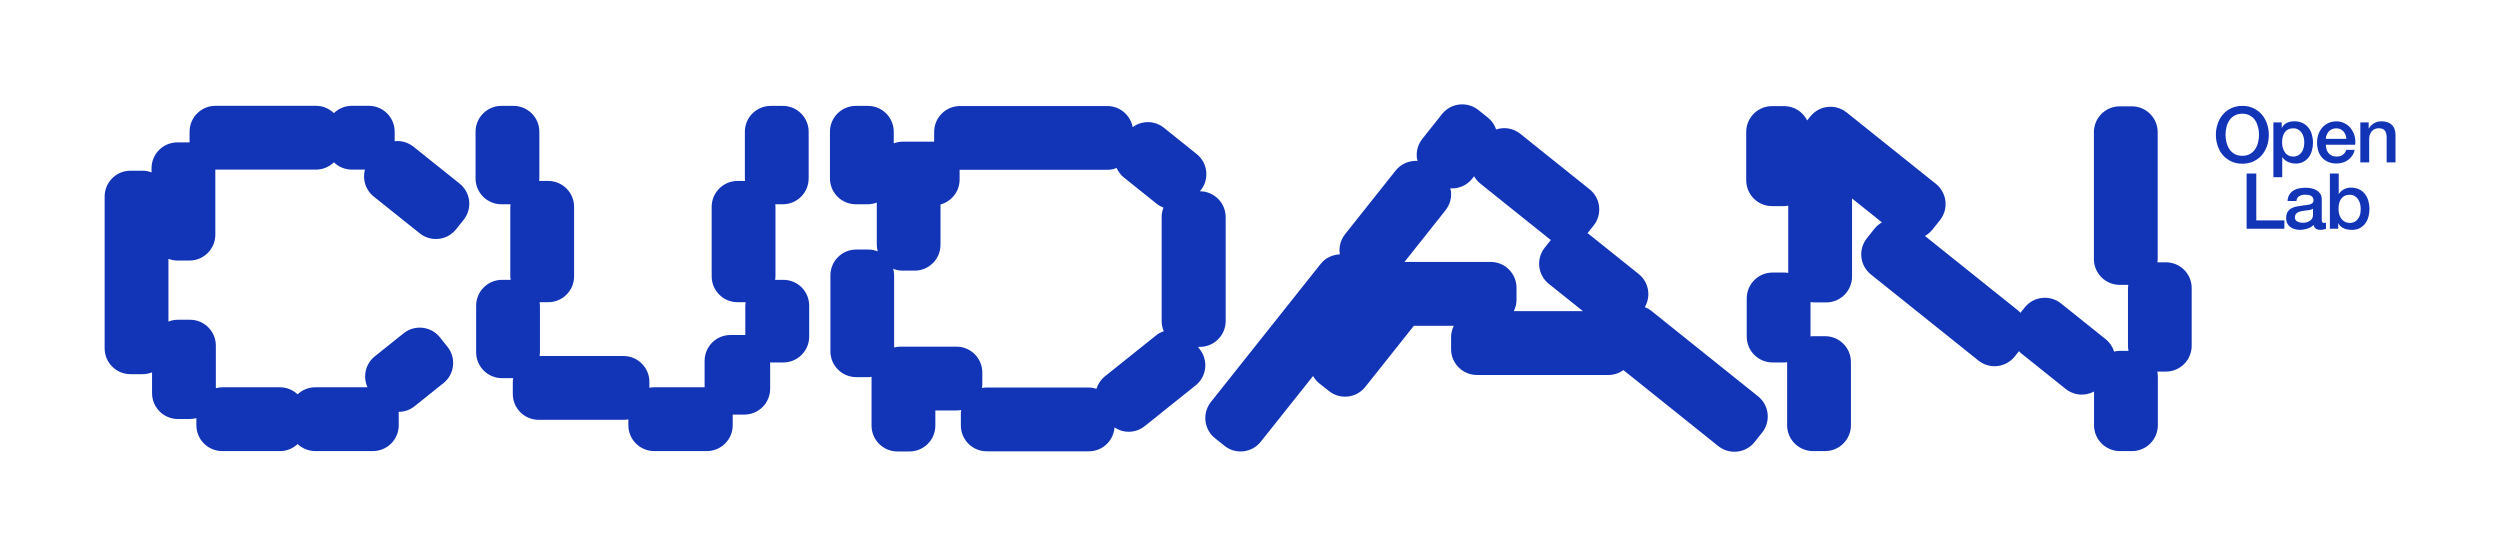
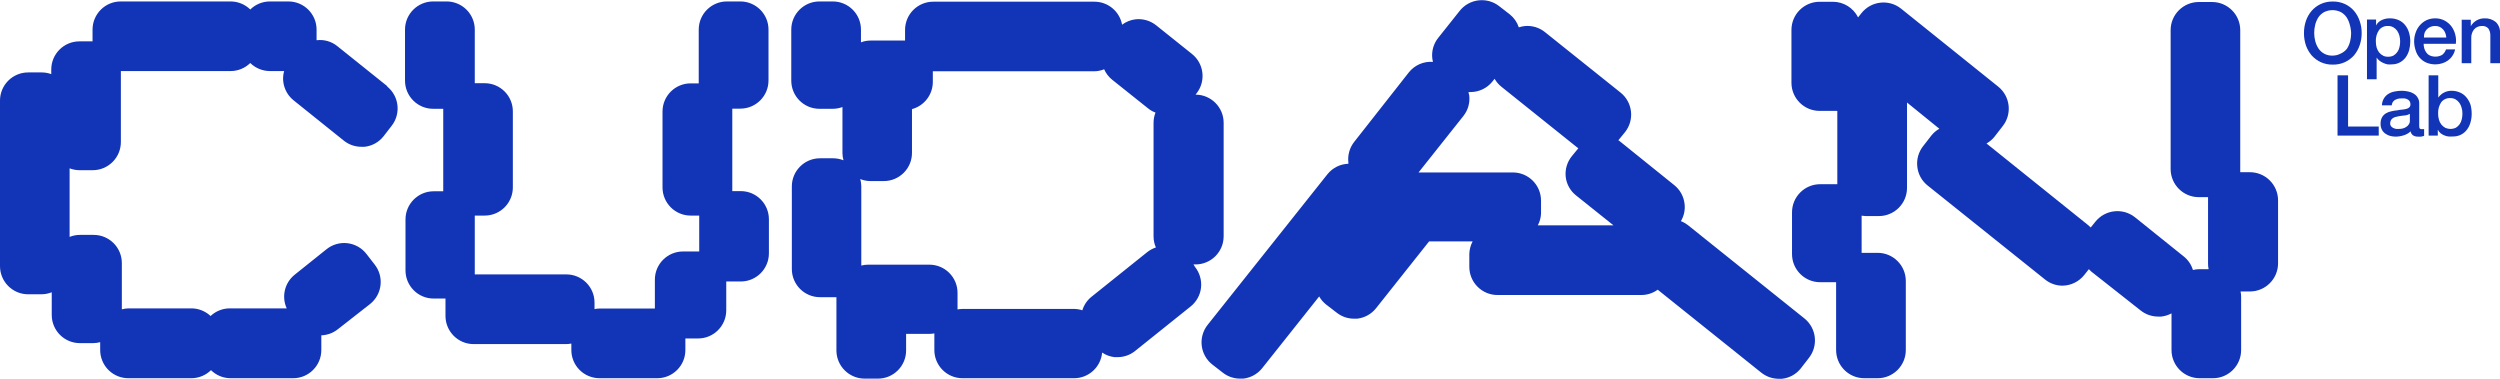
- <svg xmlns="http://www.w3.org/2000/svg" version="1.1" id="Layer_1" x="0px" y="0px" viewBox="0 0 339.02 75.43" style="enable-background:new 0 0 339.02 75.43;" xml:space="preserve">
-   <style type="text/css">
- 	.st0{fill:#1234B7;}
- </style>
-   <path class="st0" d="M109.73,41.44v4.21c0,1.93-1.57,3.5-3.5,3.5h-1.65c-0.05,0-0.09-0.01-0.14-0.01v3.58c0,1.93-1.57,3.5-3.5,3.5  h-1.58v1.45c0,1.93-1.57,3.5-3.5,3.5h-7.15c-1.93,0-3.5-1.57-3.5-3.5v-0.8c-0.21,0.04-0.42,0.06-0.63,0.06H73.04  c-1.93,0-3.5-1.57-3.5-3.5v-1.65c0-0.17,0.03-0.34,0.05-0.5h-1.52c-1.93,0-3.5-1.57-3.5-3.5v-6.33c0-1.93,1.57-3.5,3.5-3.5h1.18  c-0.02-0.15-0.05-0.31-0.05-0.47v-9.44c0-0.12,0.02-0.23,0.03-0.34h-1.24c-1.93,0-3.5-1.57-3.5-3.5v-6.34c0-1.93,1.57-3.5,3.5-3.5  h1.65c1.93,0,3.5,1.57,3.5,3.5v6.34c0,0.12-0.02,0.23-0.03,0.34h1.24c1.93,0,3.5,1.57,3.5,3.5v9.44c0,1.93-1.57,3.5-3.5,3.5h-1.18  c0.02,0.15,0.05,0.31,0.05,0.47v6.33c0,0.17-0.03,0.34-0.05,0.5h11.39c1.93,0,3.5,1.57,3.5,3.5v0.8c0.21-0.04,0.42-0.06,0.63-0.06  h6.86v-3.59c0-1.93,1.57-3.5,3.5-3.5h1.88c0.05,0,0.09,0.01,0.14,0.01v-3.99c0-0.16,0.03-0.31,0.05-0.47h-1.11  c-1.93,0-3.5-1.57-3.5-3.5v-9.44c0-1.93,1.57-3.5,3.5-3.5h1.03c-0.01-0.11-0.03-0.22-0.03-0.34v-6.34c0-1.93,1.57-3.5,3.5-3.5h1.65  c1.93,0,3.5,1.57,3.5,3.5v6.34c0,1.93-1.57,3.5-3.5,3.5h-1.03c0.01,0.11,0.03,0.22,0.03,0.34v9.44c0,0.16-0.03,0.31-0.05,0.47h1.11  C108.16,37.94,109.73,39.51,109.73,41.44z M238.96,58.66L238.96,58.66l-1.03,1.29c-0.58,0.73-1.42,1.19-2.35,1.29  c-0.13,0.01-0.26,0.02-0.39,0.02c-0.79,0-1.55-0.27-2.18-0.77l-12.86-10.3c-0.57,0.41-1.27,0.66-2.03,0.66h-17.84  c-1.93,0-3.5-1.57-3.5-3.5V45.7c0-0.55,0.14-1.06,0.36-1.52h-5.41l-6.59,8.29c-0.58,0.73-1.41,1.19-2.34,1.3  c-0.14,0.02-0.27,0.02-0.4,0.02c-0.79,0-1.55-0.26-2.17-0.76L178.92,52c-0.36-0.29-0.64-0.63-0.86-1.01l-7.09,8.91  c-0.58,0.73-1.41,1.19-2.34,1.3c-0.14,0.02-0.27,0.02-0.4,0.02c-0.79,0-1.55-0.26-2.17-0.76l-1.29-1.03  c-1.51-1.2-1.76-3.41-0.56-4.92l14.88-18.72c0.66-0.83,1.62-1.26,2.61-1.3c-0.01-0.05-0.03-0.1-0.03-0.16  c-0.11-0.93,0.16-1.84,0.74-2.58l6.85-8.62c0.74-0.93,1.87-1.38,2.97-1.31c-0.03-0.13-0.07-0.27-0.09-0.41  c-0.11-0.93,0.16-1.84,0.74-2.58l2.67-3.36c1.2-1.51,3.41-1.76,4.92-0.56l1.29,1.03c0.55,0.43,0.92,1,1.13,1.62  c0.23-0.08,0.47-0.13,0.71-0.16c0.93-0.1,1.84,0.16,2.57,0.75l9.39,7.52c0.73,0.58,1.19,1.42,1.29,2.35  c0.1,0.93-0.16,1.84-0.75,2.57l-0.82,1.03c0.05,0.04,0.11,0.06,0.16,0.11l6.78,5.43c0.73,0.58,1.19,1.42,1.29,2.35  c0.08,0.76-0.09,1.49-0.46,2.14c0.31,0.12,0.61,0.28,0.88,0.5l14.47,11.59C239.92,54.94,240.16,57.15,238.96,58.66z M214.67,42.2  l-4.64-3.71c-0.73-0.58-1.19-1.42-1.29-2.35c-0.1-0.93,0.16-1.84,0.75-2.57l0.82-1.03c-0.05-0.04-0.11-0.07-0.16-0.11l-9.39-7.52  c-0.35-0.28-0.64-0.63-0.86-1.01l-0.26,0.33c-0.69,0.87-1.71,1.32-2.74,1.32c-0.08,0-0.15-0.01-0.23-0.02  c0.03,0.14,0.07,0.27,0.09,0.41c0.11,0.93-0.16,1.84-0.74,2.58l-5.56,7h11.69c1.93,0,3.5,1.57,3.5,3.5v1.65  c0,0.55-0.14,1.06-0.36,1.52H214.67z M62.32,24.89l-6.24-4.99c-0.73-0.58-1.64-0.85-2.56-0.75v-1.3c0-1.93-1.57-3.5-3.5-3.5h-2.31  c-0.95,0-1.8,0.38-2.43,0.99c-0.63-0.61-1.49-0.99-2.43-0.99H29.21c-1.93,0-3.5,1.57-3.5,3.5v1.46c0,0-0.01,0-0.01,0h-1.65  c-1.93,0-3.5,1.57-3.5,3.5v0.57c-0.38-0.14-0.78-0.23-1.21-0.23h-1.65c-1.93,0-3.5,1.57-3.5,3.5v20.59c0,1.93,1.57,3.5,3.5,3.5h1.65  c0.45,0,0.88-0.09,1.28-0.25v2.83c0,1.93,1.57,3.5,3.5,3.5h1.65c0.3,0,0.58-0.05,0.86-0.12v0.97c0,1.93,1.57,3.5,3.5,3.5h7.85  c0.92,0,1.75-0.36,2.38-0.95c0.63,0.58,1.46,0.95,2.38,0.95h7.83c1.93,0,3.5-1.57,3.5-3.5v-1.65c0-0.06-0.01-0.11-0.02-0.17  c0.77,0,1.54-0.25,2.18-0.77l3.91-3.13c0.73-0.58,1.19-1.42,1.29-2.35s-0.16-1.84-0.75-2.57l-1.03-1.29  c-1.21-1.51-3.41-1.75-4.92-0.54l-3.91,3.13c-1.28,1.02-1.64,2.77-0.98,4.19h-7.1c-0.92,0-1.75,0.36-2.38,0.95  c-0.63-0.58-1.46-0.95-2.38-0.95h-7.85c-0.3,0-0.58,0.05-0.86,0.12v-5.78c0-1.93-1.57-3.5-3.5-3.5h-1.65  c-0.45,0-0.88,0.09-1.28,0.25v-8.51c0.38,0.14,0.78,0.23,1.21,0.23h1.65c1.93,0,3.5-1.57,3.5-3.5V23c0,0,0.01,0,0.01,0h13.64  c0.95,0,1.8-0.38,2.43-0.99c0.63,0.61,1.49,0.99,2.43,0.99h1.78c-0.11,0.42-0.15,0.86-0.1,1.3c0.1,0.93,0.56,1.76,1.29,2.35  l6.24,4.99c0.63,0.5,1.39,0.77,2.18,0.77c0.13,0,0.26-0.01,0.39-0.02c0.93-0.1,1.76-0.56,2.35-1.29l1.03-1.29  c0.58-0.73,0.85-1.64,0.75-2.57C63.51,26.31,63.05,25.47,62.32,24.89z M162.68,47.34c0.58,0.73,0.85,1.64,0.75,2.57  c-0.1,0.93-0.56,1.76-1.29,2.35l-6.9,5.52c-0.63,0.5-1.39,0.77-2.18,0.77c-0.13,0-0.26-0.01-0.39-0.02  c-0.56-0.06-1.07-0.27-1.53-0.57c-0.14,1.81-1.63,3.24-3.47,3.24h-13.87c-1.93,0-3.5-1.57-3.5-3.5v-1.65c0-0.15,0.03-0.3,0.05-0.45  c-0.21,0.04-0.42,0.06-0.64,0.06h-2.87v2.06c0,1.93-1.57,3.5-3.5,3.5h-1.65c-1.93,0-3.5-1.57-3.5-3.5V51.1  c-0.14,0.02-0.28,0.04-0.43,0.04h-1.65c-1.93,0-3.5-1.57-3.5-3.5v-10.3c0-1.93,1.57-3.5,3.5-3.5h1.65c0.45,0,0.87,0.09,1.27,0.25  c-0.08-0.29-0.13-0.58-0.13-0.89v-5.73c-0.38,0.14-0.78,0.23-1.2,0.23h-1.65c-1.93,0-3.5-1.57-3.5-3.5v-6.34  c0-1.93,1.57-3.5,3.5-3.5h1.65c1.93,0,3.5,1.57,3.5,3.5v1.58c0.38-0.14,0.78-0.23,1.2-0.23h4.25c0.01,0,0.02,0,0.03,0v-1.33  c0-1.93,1.57-3.5,3.5-3.5h19.98c1.71,0,3.13,1.23,3.44,2.86c0.49-0.36,1.05-0.59,1.67-0.66c0.93-0.1,1.84,0.16,2.57,0.75l4.44,3.56  c0.73,0.58,1.19,1.42,1.29,2.35c0.1,0.93-0.16,1.84-0.75,2.57l-0.11,0.13c1.93,0,3.5,1.57,3.5,3.5v14.1c0,1.93-1.57,3.5-3.5,3.5  h-0.25L162.68,47.34z M157.82,44.92c-0.19-0.43-0.29-0.9-0.29-1.39v-14.1c0-0.45,0.09-0.87,0.25-1.27c-0.33-0.13-0.65-0.3-0.93-0.53  l-4.44-3.56c-0.44-0.35-0.76-0.8-0.99-1.29c-0.4,0.16-0.83,0.25-1.28,0.25h-19.98c-0.01,0-0.02,0-0.03,0v1.33  c0,1.61-1.11,2.96-2.59,3.37v5.47c0,1.93-1.57,3.5-3.5,3.5h-1.65c-0.45,0-0.87-0.09-1.27-0.25c0.08,0.29,0.13,0.58,0.13,0.89v9.78  c0.27-0.07,0.55-0.11,0.83-0.11h7.63c1.93,0,3.5,1.57,3.5,3.5v1.65c0,0.15-0.03,0.3-0.05,0.45c0.21-0.04,0.42-0.06,0.64-0.06h13.87  c0.36,0,0.69,0.07,1.02,0.17c0.2-0.64,0.59-1.24,1.15-1.69l6.9-5.52C157.05,45.24,157.43,45.05,157.82,44.92z M293.72,35.57h-1.16  c0.02-0.15,0.04-0.29,0.04-0.44V17.92c0-1.93-1.57-3.5-3.5-3.5h-1.65c-1.93,0-3.5,1.57-3.5,3.5v17.21c0,1.93,1.57,3.5,3.5,3.5h1.16  c-0.02,0.15-0.04,0.29-0.04,0.44v7.82c0,0.23,0.03,0.46,0.07,0.69h-1.16c-0.27,0-0.53,0.04-0.79,0.1c-0.2-0.66-0.6-1.25-1.15-1.69  l-6.05-4.84c-0.73-0.58-1.64-0.85-2.57-0.75c-0.93,0.1-1.76,0.56-2.35,1.29l-0.58,0.73c-0.09-0.09-0.18-0.19-0.28-0.28L261.04,32  c0.38-0.22,0.72-0.5,1-0.85l1.03-1.29c1.21-1.51,0.96-3.71-0.54-4.92l-12.11-9.69c-0.73-0.58-1.64-0.85-2.57-0.75  c-0.93,0.1-1.76,0.56-2.35,1.29l-0.43,0.54c-0.58-1.15-1.75-1.94-3.12-1.94h-1.65c-1.93,0-3.5,1.57-3.5,3.5v6.56  c0,1.93,1.57,3.5,3.5,3.5h1.65c0.19,0,0.37-0.03,0.55-0.06v9.12c-0.16-0.02-0.32-0.05-0.48-0.05h-1.65c-1.93,0-3.5,1.57-3.5,3.5  v5.19c0,1.93,1.57,3.5,3.5,3.5h1.65c0.11,0,0.22-0.02,0.33-0.03v8.55c0,1.93,1.57,3.5,3.5,3.5h1.65c1.93,0,3.5-1.57,3.5-3.5v-8.58  c0-1.93-1.57-3.5-3.5-3.5h-1.65c-0.11,0-0.22,0.02-0.33,0.03v-4.66c0.16,0.02,0.32,0.05,0.48,0.05h1.65c1.93,0,3.5-1.57,3.5-3.5  v-10.6l4.06,3.25c-0.38,0.21-0.72,0.49-1.01,0.85l-1.03,1.29c-0.58,0.73-0.85,1.64-0.75,2.57c0.1,0.93,0.56,1.76,1.29,2.35  l14.58,11.67c0.64,0.52,1.42,0.77,2.18,0.77c1.03,0,2.05-0.45,2.74-1.31l0.58-0.73c0.09,0.09,0.18,0.19,0.28,0.28l6.05,4.84  c0.63,0.5,1.39,0.77,2.18,0.77c0.13,0,0.26-0.01,0.39-0.02c0.45-0.05,0.89-0.19,1.28-0.4v4.58c0,1.93,1.57,3.5,3.5,3.5h1.65  c1.93,0,3.5-1.57,3.5-3.5v-6.59c0-0.23-0.03-0.46-0.07-0.69h1.16c1.93,0,3.5-1.57,3.5-3.5v-7.82  C297.22,37.14,295.65,35.57,293.72,35.57z M305.58,21.89c-0.44,0.21-0.95,0.31-1.5,0.31c-0.56,0-1.06-0.1-1.5-0.31  c-0.44-0.21-0.82-0.49-1.13-0.84s-0.54-0.77-0.71-1.25c-0.16-0.48-0.25-0.98-0.25-1.52c0-0.53,0.08-1.03,0.25-1.51  c0.16-0.48,0.4-0.89,0.71-1.25s0.68-0.64,1.13-0.85c0.44-0.21,0.95-0.31,1.5-0.31c0.56,0,1.06,0.1,1.5,0.31  c0.44,0.21,0.82,0.49,1.13,0.85s0.54,0.77,0.71,1.25c0.16,0.48,0.25,0.98,0.25,1.51c0,0.54-0.08,1.05-0.25,1.52  c-0.16,0.48-0.4,0.89-0.71,1.25S306.02,21.68,305.58,21.89z M305.81,20.24c0.18-0.27,0.32-0.58,0.4-0.92  c0.09-0.34,0.13-0.69,0.13-1.05s-0.04-0.71-0.13-1.05c-0.09-0.34-0.22-0.65-0.4-0.92c-0.18-0.27-0.42-0.48-0.71-0.64  s-0.63-0.24-1.03-0.24s-0.74,0.08-1.03,0.24s-0.53,0.38-0.71,0.64c-0.18,0.27-0.32,0.58-0.4,0.92c-0.09,0.34-0.13,0.69-0.13,1.05  s0.04,0.71,0.13,1.05c0.09,0.34,0.22,0.65,0.4,0.92c0.18,0.27,0.42,0.48,0.71,0.65c0.29,0.16,0.63,0.24,1.03,0.24  s0.74-0.08,1.03-0.24C305.4,20.73,305.63,20.51,305.81,20.24z M310.3,21.97c-0.16-0.07-0.31-0.16-0.45-0.27s-0.25-0.24-0.34-0.38  h-0.02v2.71h-1.2V16.6h1.13v0.73h0.02c0.17-0.31,0.4-0.54,0.7-0.68s0.63-0.2,0.98-0.2c0.43,0,0.8,0.08,1.12,0.23  c0.32,0.15,0.58,0.36,0.79,0.62c0.21,0.26,0.37,0.57,0.47,0.92c0.1,0.35,0.16,0.72,0.16,1.12c0,0.36-0.05,0.72-0.14,1.06  c-0.09,0.34-0.24,0.65-0.43,0.91s-0.44,0.47-0.73,0.63c-0.29,0.16-0.64,0.24-1.04,0.24c-0.17,0-0.35-0.02-0.52-0.05  C310.63,22.09,310.46,22.04,310.3,21.97z M310.33,21.08c0.19,0.1,0.4,0.15,0.65,0.15c0.27,0,0.5-0.06,0.69-0.17  c0.19-0.11,0.34-0.26,0.47-0.44c0.12-0.18,0.21-0.38,0.26-0.61c0.05-0.23,0.08-0.46,0.08-0.7c0-0.24-0.03-0.48-0.09-0.71  c-0.06-0.23-0.16-0.44-0.28-0.61s-0.28-0.32-0.47-0.43c-0.19-0.11-0.41-0.16-0.65-0.16c-0.5,0-0.88,0.17-1.14,0.52  s-0.38,0.81-0.38,1.39c0,0.27,0.03,0.53,0.1,0.76c0.07,0.23,0.17,0.44,0.3,0.6C309.98,20.85,310.14,20.98,310.33,21.08z   M316.85,22.17c-0.43,0-0.8-0.07-1.13-0.21c-0.33-0.14-0.61-0.34-0.83-0.59c-0.23-0.25-0.4-0.55-0.51-0.9s-0.17-0.73-0.17-1.15  c0-0.38,0.06-0.75,0.18-1.1c0.12-0.35,0.3-0.65,0.52-0.91s0.5-0.47,0.82-0.62c0.32-0.15,0.69-0.23,1.09-0.23  c0.43,0,0.81,0.09,1.15,0.27c0.34,0.18,0.62,0.41,0.84,0.71c0.22,0.29,0.39,0.63,0.49,1.01c0.1,0.38,0.13,0.77,0.08,1.18h-3.98  c0,0.21,0.03,0.41,0.09,0.61c0.06,0.2,0.15,0.37,0.27,0.51c0.12,0.15,0.27,0.26,0.45,0.35c0.18,0.09,0.4,0.13,0.65,0.13  c0.35,0,0.63-0.08,0.84-0.23c0.21-0.15,0.37-0.38,0.48-0.68h1.13c-0.06,0.29-0.17,0.56-0.33,0.79c-0.15,0.23-0.34,0.42-0.56,0.58  c-0.22,0.16-0.46,0.28-0.73,0.36C317.43,22.13,317.15,22.17,316.85,22.17z M315.4,18.83h2.79c-0.01-0.19-0.05-0.37-0.12-0.54  s-0.16-0.33-0.27-0.46c-0.12-0.13-0.26-0.23-0.42-0.31c-0.16-0.08-0.35-0.12-0.55-0.12c-0.21,0-0.4,0.04-0.57,0.11  c-0.17,0.07-0.32,0.17-0.44,0.3c-0.12,0.13-0.22,0.28-0.29,0.46C315.44,18.44,315.4,18.63,315.4,18.83z M324.33,16.91  c-0.34-0.31-0.81-0.46-1.41-0.46c-0.36,0-0.68,0.09-0.98,0.26s-0.53,0.41-0.71,0.71l-0.02-0.02v-0.8h-1.13v5.42h1.2v-3.2  c0-0.2,0.03-0.38,0.09-0.56s0.15-0.33,0.26-0.46s0.25-0.23,0.41-0.3c0.16-0.07,0.34-0.11,0.55-0.11c0.36,0,0.62,0.1,0.79,0.29  c0.17,0.19,0.26,0.5,0.27,0.93v3.41h1.2V18.3C324.85,17.68,324.67,17.22,324.33,16.91z M305.97,23.53h-1.31v7.49h5.12v-1.13h-3.81  V23.53z M315.25,30.22c0.05,0,0.1-0.01,0.17-0.02v0.83c-0.04,0.01-0.1,0.03-0.16,0.05c-0.07,0.02-0.13,0.03-0.2,0.05  c-0.07,0.01-0.14,0.02-0.21,0.03s-0.13,0.01-0.18,0.01c-0.24,0-0.45-0.05-0.61-0.15c-0.16-0.1-0.27-0.27-0.31-0.51  c-0.24,0.23-0.53,0.4-0.88,0.5c-0.35,0.1-0.68,0.16-1,0.16c-0.24,0-0.48-0.03-0.7-0.1c-0.22-0.07-0.42-0.16-0.59-0.29  c-0.17-0.13-0.31-0.29-0.41-0.49c-0.1-0.2-0.15-0.43-0.15-0.7c0-0.34,0.06-0.61,0.18-0.82c0.12-0.21,0.28-0.37,0.48-0.49  c0.2-0.12,0.42-0.2,0.67-0.26c0.25-0.05,0.5-0.09,0.75-0.12c0.22-0.04,0.42-0.07,0.62-0.09s0.37-0.05,0.52-0.09s0.27-0.11,0.36-0.19  s0.13-0.22,0.13-0.39c0-0.15-0.04-0.28-0.11-0.38c-0.07-0.1-0.16-0.17-0.27-0.23c-0.11-0.05-0.23-0.09-0.36-0.1  s-0.26-0.03-0.38-0.03c-0.34,0-0.61,0.07-0.83,0.21s-0.34,0.36-0.37,0.65h-1.2c0.02-0.35,0.1-0.64,0.25-0.87  c0.15-0.23,0.33-0.42,0.56-0.56c0.23-0.14,0.48-0.24,0.77-0.29c0.29-0.06,0.58-0.08,0.88-0.08c0.27,0,0.53,0.03,0.79,0.08  c0.26,0.06,0.49,0.15,0.7,0.27c0.21,0.13,0.37,0.29,0.5,0.49s0.19,0.44,0.19,0.73v2.79c0,0.15,0.02,0.25,0.06,0.31  c0.04,0.06,0.11,0.09,0.23,0.09C315.16,30.22,315.2,30.22,315.25,30.22z M313.65,28.3c-0.18,0.12-0.41,0.19-0.67,0.21  s-0.53,0.06-0.8,0.11c-0.13,0.02-0.25,0.05-0.37,0.09c-0.12,0.04-0.22,0.09-0.31,0.16c-0.09,0.07-0.16,0.15-0.22,0.26  c-0.05,0.11-0.08,0.24-0.08,0.39c0,0.13,0.04,0.25,0.12,0.34c0.08,0.09,0.17,0.16,0.28,0.21s0.23,0.09,0.36,0.11  s0.25,0.03,0.35,0.03c0.13,0,0.28-0.02,0.43-0.05c0.15-0.03,0.3-0.09,0.44-0.18c0.14-0.08,0.25-0.19,0.34-0.32  c0.09-0.13,0.14-0.29,0.14-0.48V28.3z M321.16,27.21c0.1,0.35,0.16,0.72,0.16,1.12c0,0.36-0.05,0.72-0.14,1.06  c-0.09,0.34-0.24,0.65-0.43,0.91s-0.44,0.47-0.73,0.63c-0.29,0.16-0.64,0.24-1.04,0.24c-0.18,0-0.37-0.01-0.55-0.04  c-0.19-0.02-0.36-0.07-0.53-0.14c-0.17-0.07-0.32-0.16-0.46-0.27s-0.25-0.26-0.34-0.44h-0.02v0.74h-1.13v-7.49h1.2v2.77h0.02  c0.08-0.13,0.19-0.25,0.3-0.36c0.12-0.1,0.25-0.19,0.39-0.27s0.29-0.13,0.45-0.17c0.16-0.04,0.31-0.06,0.47-0.06  c0.43,0,0.8,0.08,1.12,0.23c0.32,0.15,0.58,0.36,0.79,0.62C320.9,26.56,321.06,26.86,321.16,27.21z M320.13,28.32  c0-0.24-0.03-0.48-0.09-0.71c-0.06-0.23-0.16-0.44-0.28-0.61s-0.28-0.32-0.47-0.43c-0.19-0.11-0.41-0.16-0.65-0.16  c-0.5,0-0.88,0.17-1.14,0.52s-0.38,0.81-0.38,1.39c0,0.27,0.03,0.53,0.1,0.76c0.07,0.23,0.17,0.44,0.3,0.6  c0.13,0.17,0.29,0.3,0.48,0.4c0.19,0.1,0.4,0.15,0.65,0.15c0.27,0,0.5-0.06,0.69-0.17c0.19-0.11,0.34-0.26,0.47-0.44  c0.12-0.18,0.21-0.38,0.26-0.61C320.1,28.79,320.13,28.55,320.13,28.32z" />
+ <svg xmlns="http://www.w3.org/2000/svg" viewBox="0 0 310.67 47.09">
+   <defs>
+     <style>.cls-1{fill:#1234b7;}</style>
+   </defs>
+   <g id="Layer_2" data-name="Layer 2">
+     <g id="Layer_1-2" data-name="Layer 1">
+       <path class="cls-1" d="M95.55,27.27v4.21a3.5,3.5,0,0,1-3.5,3.5h-1.8v3.58a3.5,3.5,0,0,1-3.5,3.5H85.17V43.5a3.5,3.5,0,0,1-3.5,3.5H74.51A3.5,3.5,0,0,1,71,43.5v-.81a3.2,3.2,0,0,1-.63.07H58.86a3.5,3.5,0,0,1-3.5-3.5V37.6a4.23,4.23,0,0,1,0-.5H53.89a3.5,3.5,0,0,1-3.5-3.5V27.27a3.5,3.5,0,0,1,3.5-3.5h1.19a3.41,3.41,0,0,1,0-.46V13.86c0-.11,0-.22,0-.34H53.83a3.5,3.5,0,0,1-3.5-3.5V3.68a3.5,3.5,0,0,1,3.5-3.5h1.65A3.5,3.5,0,0,1,59,3.68V10c0,.12,0,.23,0,.34h1.23a3.5,3.5,0,0,1,3.5,3.5v9.45a3.5,3.5,0,0,1-3.5,3.5H59a3.41,3.41,0,0,1,0,.46V33.6a4,4,0,0,1,0,.5H70.38a3.5,3.5,0,0,1,3.5,3.5v.81a3.38,3.38,0,0,1,.63-.07h6.87V34.75a3.5,3.5,0,0,1,3.5-3.5h1.87l.14,0v-4a3.41,3.41,0,0,1,0-.46H85.83a3.5,3.5,0,0,1-3.5-3.5V13.86a3.5,3.5,0,0,1,3.5-3.5h1c0-.11,0-.22,0-.34V3.68a3.5,3.5,0,0,1,3.5-3.5H92a3.5,3.5,0,0,1,3.5,3.5V10a3.5,3.5,0,0,1-3.5,3.5H91c0,.12,0,.23,0,.34v9.45a3.41,3.41,0,0,1,0,.46h1.11A3.5,3.5,0,0,1,95.55,27.27ZM224.78,44.49h0l-1,1.29a3.44,3.44,0,0,1-2.34,1.29l-.4,0a3.49,3.49,0,0,1-2.18-.77L206,36a3.47,3.47,0,0,1-2,.66H186.09a3.5,3.5,0,0,1-3.5-3.5V31.53A3.54,3.54,0,0,1,183,30h-5.41L171,38.3a3.49,3.49,0,0,1-2.34,1.3,2.68,2.68,0,0,1-.4,0,3.44,3.44,0,0,1-2.17-.76l-1.3-1a3.55,3.55,0,0,1-.86-1l-7.08,8.91a3.51,3.51,0,0,1-2.34,1.3l-.41,0a3.46,3.46,0,0,1-2.17-.76l-1.29-1a3.5,3.5,0,0,1-.57-4.92l14.89-18.72a3.47,3.47,0,0,1,2.6-1.3.76.76,0,0,0,0-.16,3.49,3.49,0,0,1,.74-2.58L175.07,9a3.48,3.48,0,0,1,3-1.31,3,3,0,0,1-.08-.41,3.45,3.45,0,0,1,.73-2.57l2.68-3.37a3.51,3.51,0,0,1,4.92-.56l1.29,1a3.43,3.43,0,0,1,1.13,1.62,3.42,3.42,0,0,1,.72-.16A3.46,3.46,0,0,1,192,4l9.39,7.51a3.5,3.5,0,0,1,.54,4.92l-.82,1,.16.11L208.05,23a3.46,3.46,0,0,1,1.29,2.35,3.37,3.37,0,0,1-.46,2.13,3.5,3.5,0,0,1,.88.5l14.47,11.59A3.51,3.51,0,0,1,224.78,44.49ZM200.5,28l-4.64-3.71A3.44,3.44,0,0,1,194.57,22a3.48,3.48,0,0,1,.75-2.58l.82-1-.16-.11-9.39-7.52a3.45,3.45,0,0,1-.86-1l-.26.33a3.49,3.49,0,0,1-2.75,1.32l-.23,0c0,.14.07.27.09.42a3.45,3.45,0,0,1-.74,2.57l-5.56,7H188a3.5,3.5,0,0,1,3.5,3.5v1.65A3.38,3.38,0,0,1,191.1,28ZM48.14,10.72l-6.24-5A3.42,3.42,0,0,0,39.34,5V3.68a3.5,3.5,0,0,0-3.5-3.5H33.53a3.49,3.49,0,0,0-2.43,1,3.49,3.49,0,0,0-2.43-1H15a3.5,3.5,0,0,0-3.5,3.5V5.14H9.87a3.5,3.5,0,0,0-3.5,3.5v.57A3.53,3.53,0,0,0,5.15,9H3.5A3.5,3.5,0,0,0,0,12.48V33.07a3.5,3.5,0,0,0,3.5,3.5H5.15a3.56,3.56,0,0,0,1.28-.25v2.82a3.5,3.5,0,0,0,3.5,3.5h1.66a3.5,3.5,0,0,0,.86-.12v1A3.5,3.5,0,0,0,16,47h7.84a3.51,3.51,0,0,0,2.38-1,3.48,3.48,0,0,0,2.37,1h7.84a3.5,3.5,0,0,0,3.5-3.5V41.84c0-.06,0-.11,0-.17A3.48,3.48,0,0,0,42,40.9L46,37.77a3.5,3.5,0,0,0,.54-4.92l-1-1.29A3.5,3.5,0,0,0,40.54,31l-3.91,3.13a3.49,3.49,0,0,0-1,4.19H28.54a3.48,3.48,0,0,0-2.37.95,3.51,3.51,0,0,0-2.38-.95H16a3.43,3.43,0,0,0-.86.12V32.69a3.5,3.5,0,0,0-3.5-3.5H9.93a3.43,3.43,0,0,0-1.28.25V20.92a3.53,3.53,0,0,0,1.22.23h1.65a3.5,3.5,0,0,0,3.5-3.5V8.83H28.67a3.49,3.49,0,0,0,2.43-1,3.49,3.49,0,0,0,2.43,1h1.78a3.38,3.38,0,0,0-.11,1.31,3.51,3.51,0,0,0,1.3,2.34l6.23,5a3.48,3.48,0,0,0,2.18.76,2.55,2.55,0,0,0,.39,0,3.46,3.46,0,0,0,2.35-1.29l1-1.29a3.51,3.51,0,0,0-.55-4.92ZM148.5,33.17a3.53,3.53,0,0,1,.75,2.58,3.49,3.49,0,0,1-1.3,2.34l-6.89,5.52a3.44,3.44,0,0,1-2.18.77l-.39,0a3.42,3.42,0,0,1-1.53-.57A3.5,3.5,0,0,1,133.48,47H119.61a3.5,3.5,0,0,1-3.5-3.5V41.88a3.42,3.42,0,0,1,0-.45,3.31,3.31,0,0,1-.64.06h-2.87v2.06a3.5,3.5,0,0,1-3.5,3.5h-1.66a3.51,3.51,0,0,1-3.5-3.5V36.93a3,3,0,0,1-.43,0H101.9a3.5,3.5,0,0,1-3.5-3.5V23.17a3.5,3.5,0,0,1,3.5-3.5h1.65a3.55,3.55,0,0,1,1.27.25,3.3,3.3,0,0,1-.13-.89V13.3a3.45,3.45,0,0,1-1.2.22h-1.66a3.5,3.5,0,0,1-3.5-3.5V3.68a3.5,3.5,0,0,1,3.5-3.5h1.66a3.5,3.5,0,0,1,3.5,3.5V5.26a3.41,3.41,0,0,1,1.2-.22h4.28V3.71A3.5,3.5,0,0,1,116,.21h20a3.5,3.5,0,0,1,3.44,2.86,3.46,3.46,0,0,1,1.67-.67,3.5,3.5,0,0,1,2.57.75l4.45,3.56a3.5,3.5,0,0,1,.54,4.92l-.1.13a3.5,3.5,0,0,1,3.49,3.5v14.1a3.5,3.5,0,0,1-3.5,3.5h-.25Zm-4.86-2.42a3.36,3.36,0,0,1-.29-1.39V15.26a3.58,3.58,0,0,1,.24-1.27,3.2,3.2,0,0,1-.93-.53l-4.45-3.55a3.47,3.47,0,0,1-1-1.3,3.45,3.45,0,0,1-1.29.25h-20v1.33a3.51,3.51,0,0,1-2.59,3.37V19a3.5,3.5,0,0,1-3.5,3.5h-1.66a3.38,3.38,0,0,1-1.27-.25,3.3,3.3,0,0,1,.13.89V33a3.34,3.34,0,0,1,.84-.11h7.62a3.5,3.5,0,0,1,3.5,3.5V38a3.14,3.14,0,0,1,0,.45,4.48,4.48,0,0,1,.64-.06h13.87a3.46,3.46,0,0,1,1,.17,3.41,3.41,0,0,1,1.15-1.69l6.89-5.52A3.56,3.56,0,0,1,143.64,30.75Zm135.9-9.35h-1.15c0-.15,0-.29,0-.44V3.75a3.5,3.5,0,0,0-3.5-3.5h-1.65a3.5,3.5,0,0,0-3.5,3.5V21a3.5,3.5,0,0,0,3.5,3.5h1.15a3.13,3.13,0,0,0,0,.44v7.82a3.11,3.11,0,0,0,.07.69H273.3a3.49,3.49,0,0,0-.79.1,3.4,3.4,0,0,0-1.15-1.69L265.31,27a3.51,3.51,0,0,0-4.92.55l-.58.72a3.71,3.71,0,0,0-.29-.27L246.86,17.83a3.42,3.42,0,0,0,1-.85l1-1.29a3.51,3.51,0,0,0-.54-4.92L236.25,1.08a3.5,3.5,0,0,0-4.92.54l-.43.54A3.51,3.51,0,0,0,227.78.22h-1.66a3.5,3.5,0,0,0-3.5,3.5v6.56a3.5,3.5,0,0,0,3.5,3.5h1.66a4.93,4.93,0,0,0,.54,0v9.11a3.58,3.58,0,0,0-.48,0h-1.65a3.5,3.5,0,0,0-3.5,3.5v5.18a3.5,3.5,0,0,0,3.5,3.5h1.65c.12,0,.22,0,.33,0V43.5a3.5,3.5,0,0,0,3.5,3.5h1.66a3.5,3.5,0,0,0,3.5-3.5V34.92a3.5,3.5,0,0,0-3.5-3.5h-1.66l-.33,0V26.8a3.91,3.91,0,0,0,.48.05h1.66a3.5,3.5,0,0,0,3.5-3.5V12.74L241,16a3.36,3.36,0,0,0-1,.85l-1,1.29a3.48,3.48,0,0,0-.74,2.58,3.44,3.44,0,0,0,1.29,2.34l14.58,11.67a3.44,3.44,0,0,0,2.18.77A3.52,3.52,0,0,0,259,34.18l.58-.73a3.7,3.7,0,0,0,.28.28L266,38.57a3.49,3.49,0,0,0,2.18.77l.39,0a3.49,3.49,0,0,0,1.28-.4V43.5a3.5,3.5,0,0,0,3.5,3.5H275a3.5,3.5,0,0,0,3.5-3.5V36.91a3.11,3.11,0,0,0-.07-.69h1.16a3.5,3.5,0,0,0,3.5-3.5V24.9A3.5,3.5,0,0,0,279.54,21.4ZM291.4,7.72a3.48,3.48,0,0,1-1.51.31,3.44,3.44,0,0,1-1.5-.31,3.51,3.51,0,0,1-1.13-.84,3.94,3.94,0,0,1-.71-1.25,4.75,4.75,0,0,1-.24-1.52,4.68,4.68,0,0,1,.24-1.51,3.84,3.84,0,0,1,.71-1.25A3.4,3.4,0,0,1,288.39.5a3.44,3.44,0,0,1,1.5-.31A3.48,3.48,0,0,1,291.4.5a3.4,3.4,0,0,1,1.13.85,3.82,3.82,0,0,1,.7,1.25,4.43,4.43,0,0,1,.25,1.51,4.49,4.49,0,0,1-.25,1.52,3.92,3.92,0,0,1-.7,1.25A3.51,3.51,0,0,1,291.4,7.72Zm.24-1.65a3,3,0,0,0,.4-.91,4.19,4.19,0,0,0,.13-1A4.08,4.08,0,0,0,292,3.06a3.06,3.06,0,0,0-.4-.92,2.08,2.08,0,0,0-.71-.64,2.35,2.35,0,0,0-2.07,0,2.08,2.08,0,0,0-.71.64,3.06,3.06,0,0,0-.4.92,4.08,4.08,0,0,0-.13,1.05,4.19,4.19,0,0,0,.13,1,3,3,0,0,0,.4.91,2,2,0,0,0,1.74.89,2.13,2.13,0,0,0,1-.24A2.11,2.11,0,0,0,291.64,6.07Zm4.48,1.73a1.79,1.79,0,0,1-.44-.27,1.37,1.37,0,0,1-.34-.38h0v2.7h-1.2V2.43h1.13v.73h0a1.48,1.48,0,0,1,.71-.67,2.25,2.25,0,0,1,1-.21,2.6,2.6,0,0,1,1.12.23,2.1,2.1,0,0,1,.79.62,2.63,2.63,0,0,1,.47.91,3.77,3.77,0,0,1,.16,1.13,4.23,4.23,0,0,1-.14,1.06,2.89,2.89,0,0,1-.43.9,2.22,2.22,0,0,1-.73.63,2.13,2.13,0,0,1-1,.24,3.05,3.05,0,0,1-.52,0A2.15,2.15,0,0,1,296.12,7.8Zm0-.89a1.31,1.31,0,0,0,.64.14,1.37,1.37,0,0,0,.7-.16,1.61,1.61,0,0,0,.46-.44,1.59,1.59,0,0,0,.26-.61,2.66,2.66,0,0,0,.08-.69,2.84,2.84,0,0,0-.09-.72,2,2,0,0,0-.28-.61,1.52,1.52,0,0,0-.48-.43,1.23,1.23,0,0,0-.65-.16,1.3,1.3,0,0,0-1.13.52,2.3,2.3,0,0,0-.39,1.4,3.1,3.1,0,0,0,.1.76,1.88,1.88,0,0,0,.3.6A1.43,1.43,0,0,0,296.15,6.91ZM302.68,8a2.9,2.9,0,0,1-1.14-.21A2.37,2.37,0,0,1,300.2,6.3,3.55,3.55,0,0,1,300,5.15a3.1,3.1,0,0,1,.19-1.1,2.64,2.64,0,0,1,.52-.91,2.68,2.68,0,0,1,.82-.63,2.61,2.61,0,0,1,1.1-.23,2.4,2.4,0,0,1,1.14.27,2.54,2.54,0,0,1,.85.71,2.86,2.86,0,0,1,.48,1,2.91,2.91,0,0,1,.08,1.18h-4a2.1,2.1,0,0,0,.09.61,1.56,1.56,0,0,0,.27.51,1.06,1.06,0,0,0,.45.35,1.7,1.7,0,0,0,1.49-.09,1.4,1.4,0,0,0,.48-.68h1.13a2.07,2.07,0,0,1-.33.79,2.17,2.17,0,0,1-.55.58,2.37,2.37,0,0,1-.73.36A2.94,2.94,0,0,1,302.68,8Zm-1.46-3.34H304a2.36,2.36,0,0,0-.12-.54,1.42,1.42,0,0,0-.28-.46,1.25,1.25,0,0,0-1-.43,1.36,1.36,0,0,0-.58.11,1.23,1.23,0,0,0-.44.3,1.44,1.44,0,0,0-.29.46A1.69,1.69,0,0,0,301.22,4.66Zm8.93-1.92a2.05,2.05,0,0,0-1.4-.46,1.94,1.94,0,0,0-1,.26,2,2,0,0,0-.71.71l0,0v-.8h-1.13V7.85h1.19V4.65a1.45,1.45,0,0,1,.1-.55,1.38,1.38,0,0,1,.26-.46,1.12,1.12,0,0,1,.41-.3,1.19,1.19,0,0,1,.54-.11,1,1,0,0,1,.79.28,1.47,1.47,0,0,1,.27.93V7.85h1.2V4.13A1.75,1.75,0,0,0,310.15,2.74ZM291.79,9.36h-1.31v7.49h5.12V15.72h-3.81Zm9.28,6.69a.52.52,0,0,0,.17,0v.83l-.16.05-.21.05-.21,0h-.18a1.11,1.11,0,0,1-.6-.15.75.75,0,0,1-.32-.51,2.09,2.09,0,0,1-.87.5,3.31,3.31,0,0,1-1,.16,2.77,2.77,0,0,1-.71-.1,1.93,1.93,0,0,1-.59-.3,1.31,1.31,0,0,1-.41-.49,1.54,1.54,0,0,1-.15-.7,1.62,1.62,0,0,1,.18-.81,1.38,1.38,0,0,1,.49-.5,2,2,0,0,1,.67-.25,4.52,4.52,0,0,1,.75-.12,3.46,3.46,0,0,1,.61-.09,3.28,3.28,0,0,0,.52-.09.79.79,0,0,0,.36-.2.5.5,0,0,0,.13-.39.66.66,0,0,0-.11-.38.73.73,0,0,0-.27-.22,1.08,1.08,0,0,0-.36-.11l-.38,0a1.5,1.5,0,0,0-.83.21.81.81,0,0,0-.37.65H296a1.7,1.7,0,0,1,.81-1.43,2.23,2.23,0,0,1,.77-.29,4.31,4.31,0,0,1,.88-.09,3.48,3.48,0,0,1,.79.09,2,2,0,0,1,.7.27,1.44,1.44,0,0,1,.49.49,1.3,1.3,0,0,1,.19.73v2.78a.62.62,0,0,0,.06.32.25.25,0,0,0,.23.09Zm-1.6-1.91a1.51,1.51,0,0,1-.67.21,7.32,7.32,0,0,0-.8.11,2.22,2.22,0,0,0-.37.09,1,1,0,0,0-.31.16.71.71,0,0,0-.22.26.93.93,0,0,0-.08.39.5.5,0,0,0,.12.34.83.83,0,0,0,.28.21,1.42,1.42,0,0,0,.35.11l.36,0a1.72,1.72,0,0,0,.43-.05,1.23,1.23,0,0,0,.43-.18,1,1,0,0,0,.34-.32.79.79,0,0,0,.14-.47ZM307,13a4.11,4.11,0,0,1,.15,1.13,3.81,3.81,0,0,1-.14,1.06,2.68,2.68,0,0,1-.43.9,2.11,2.11,0,0,1-1.76.87,3.52,3.52,0,0,1-.56,0,1.82,1.82,0,0,1-.52-.14,1.92,1.92,0,0,1-.46-.27,1.37,1.37,0,0,1-.34-.44h0v.74h-1.14V9.36H303v2.77h0a1.73,1.73,0,0,1,.31-.35,1.51,1.51,0,0,1,.39-.27,1.74,1.74,0,0,1,.45-.17,1.89,1.89,0,0,1,.47-.06,2.59,2.59,0,0,1,1.11.23,2.1,2.1,0,0,1,.79.62A2.83,2.83,0,0,1,307,13Zm-1,1.11a2.46,2.46,0,0,0-.1-.72,1.79,1.79,0,0,0-.28-.61,1.49,1.49,0,0,0-.47-.43,1.28,1.28,0,0,0-.65-.16,1.33,1.33,0,0,0-1.14.52,2.37,2.37,0,0,0-.38,1.4,2.68,2.68,0,0,0,.1.76,1.54,1.54,0,0,0,.3.6,1.5,1.5,0,0,0,.47.4,1.57,1.57,0,0,0,1.34,0,1.52,1.52,0,0,0,.47-.44,1.76,1.76,0,0,0,.26-.61A3.17,3.17,0,0,0,306,14.15Z" />
+     </g>
+   </g>
</svg>
